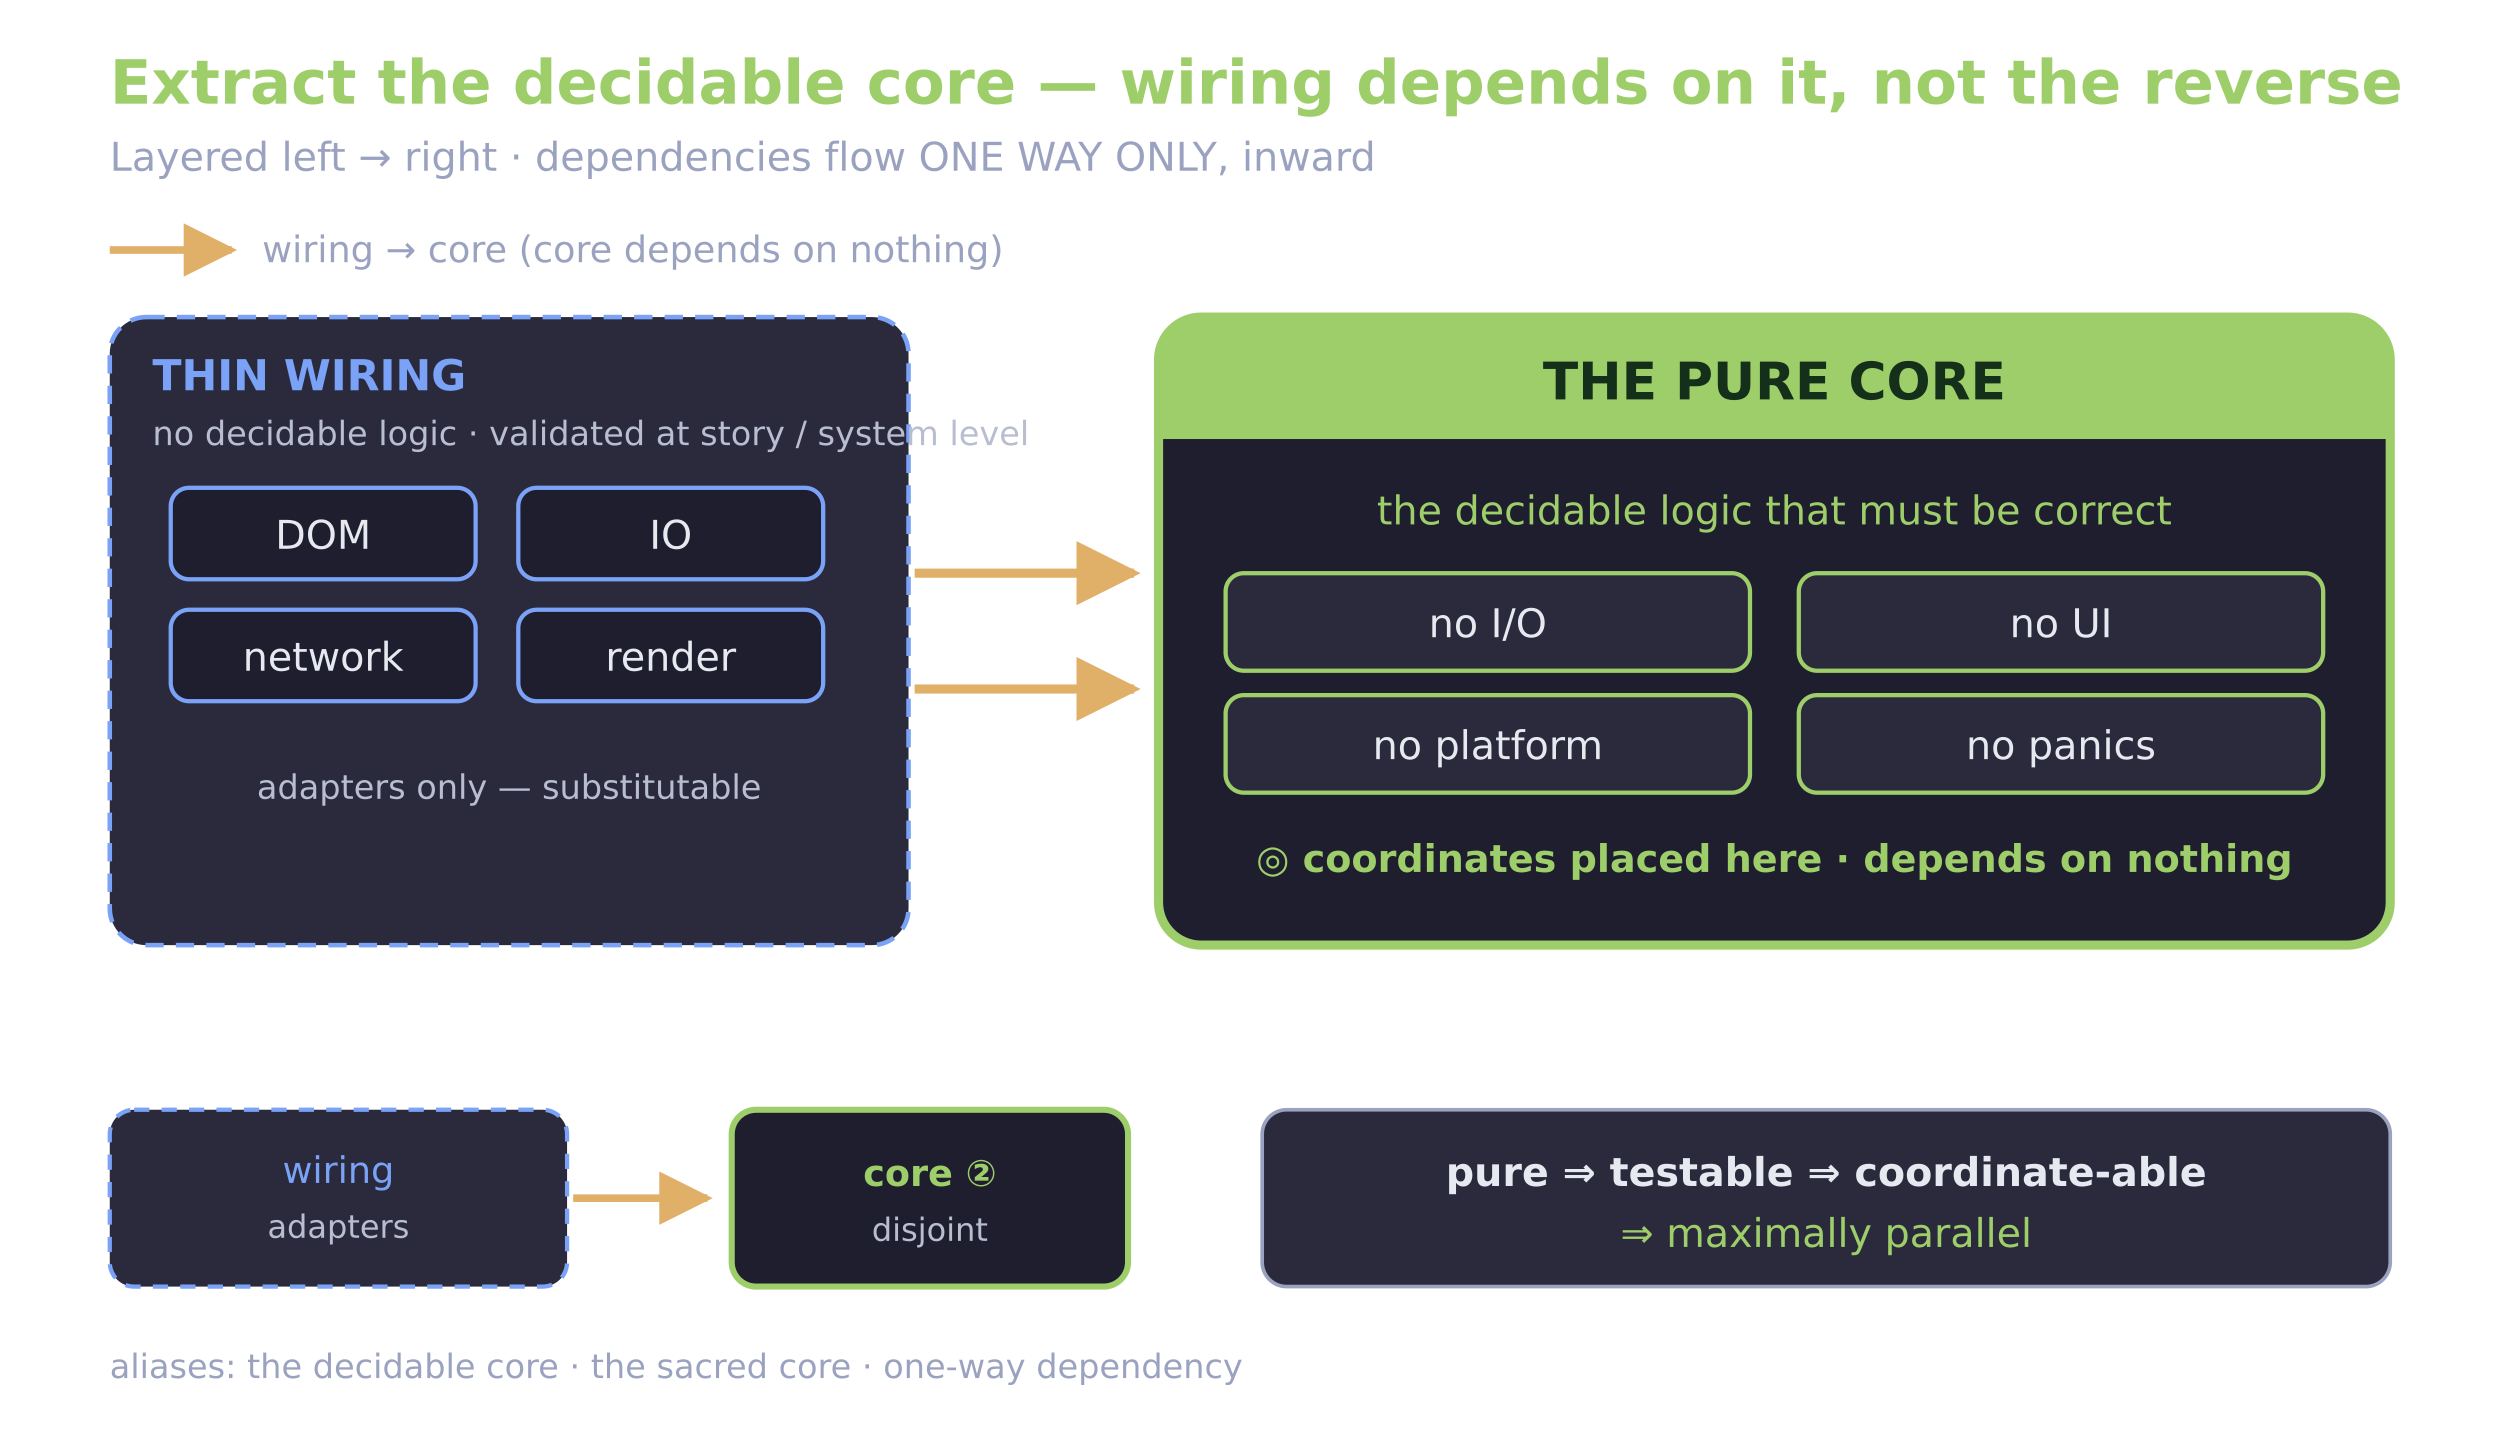
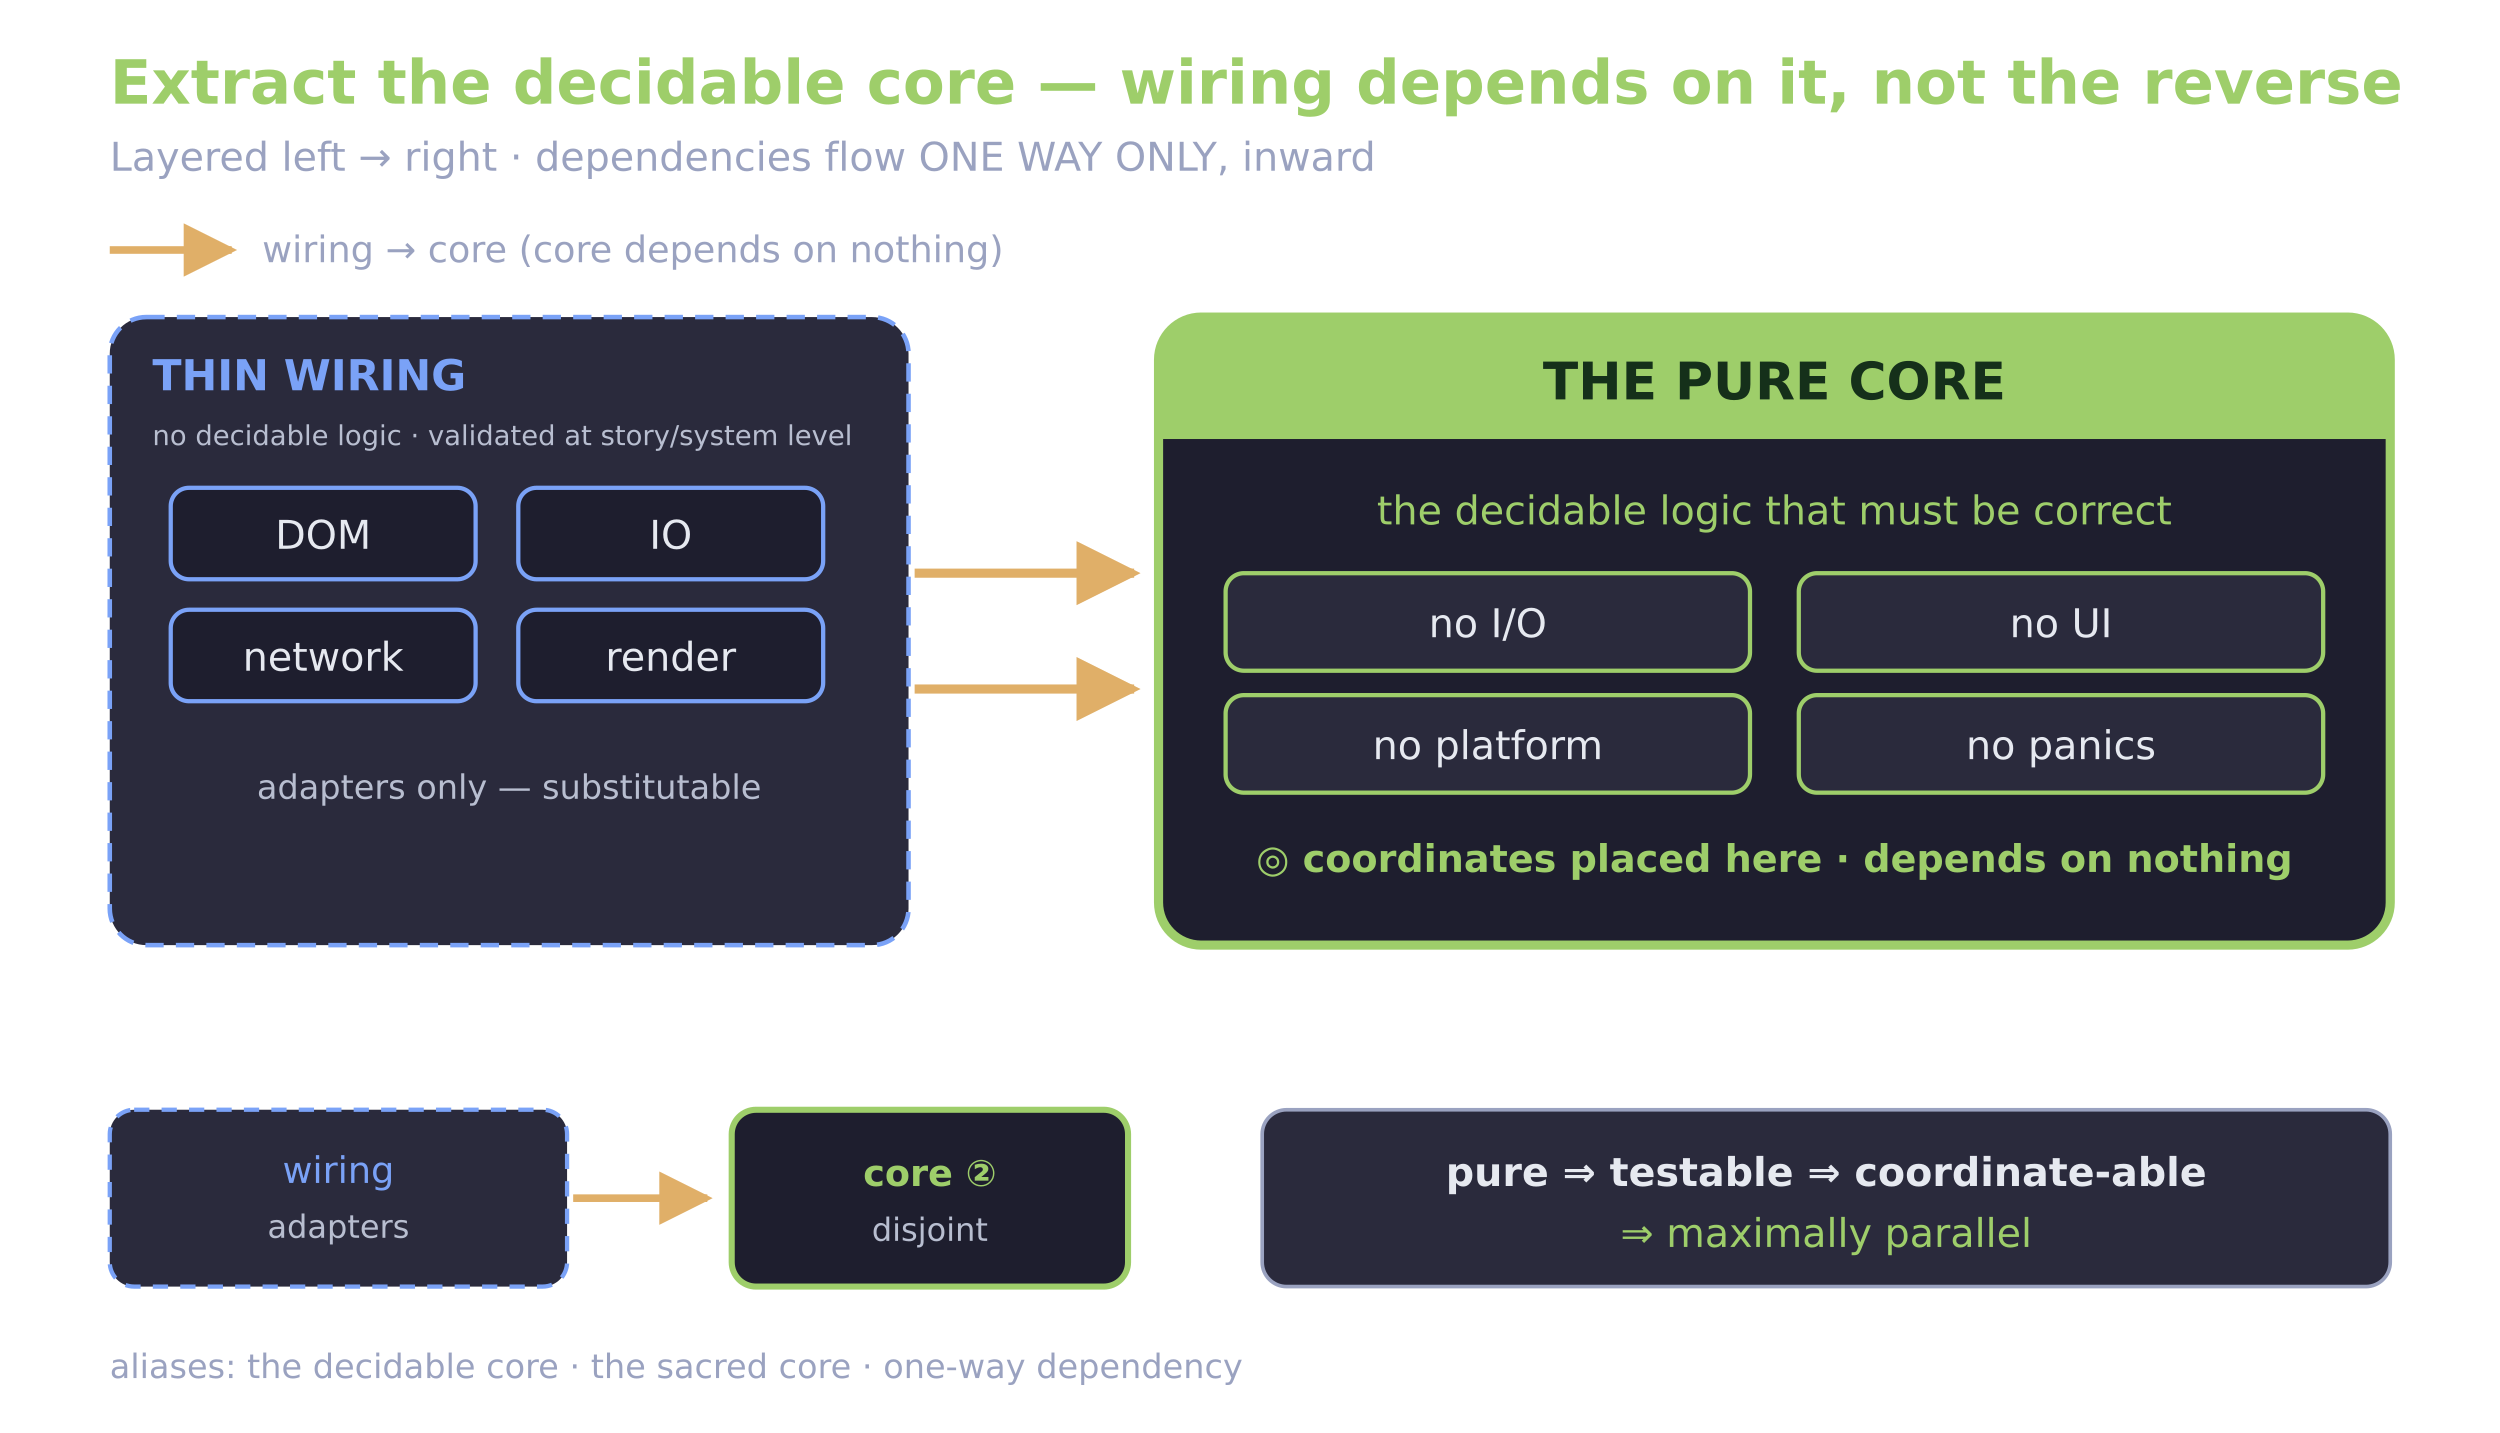
<svg xmlns="http://www.w3.org/2000/svg" viewBox="0 0 820 470" font-family="DejaVu Sans">
  <defs>
    <marker id="arrowIn" viewBox="0 0 10 10" refX="9" refY="5" markerWidth="7" markerHeight="7" orient="auto-start-reverse">
      <path d="M0,0 L10,5 L0,10 z" fill="#e0af68" />
    </marker>
  </defs>
  <text x="36" y="34" font-size="20" font-weight="bold" fill="#9ece6a">Extract the decidable core — wiring depends on it, not the reverse</text>
  <text x="36" y="56" font-size="13" fill="#9aa2c0">Layered left → right · dependencies flow ONE WAY ONLY, inward</text>
  <g transform="translate(36,76)">
    <line x1="0" y1="6" x2="40" y2="6" stroke="#e0af68" stroke-width="2.5" marker-end="url(#arrowIn)" />
    <text x="50" y="10" font-size="12" fill="#9aa2c0">wiring → core (core depends on nothing)</text>
  </g>
  <rect x="36" y="104" width="262" height="206" rx="12" fill="#2a2a3c" stroke="#7aa2f7" stroke-width="1.5" stroke-dasharray="6 4" />
  <text x="50" y="128" font-size="14" font-weight="bold" fill="#7aa2f7">THIN WIRING</text>
-   <text x="50" y="146" font-size="11" fill="#b8bed0">no decidable logic · validated at story / system level</text>
+   <text x="50" y="146" font-size="9" fill="#b8bed0">no decidable logic · validated at story/system level</text>
  <g font-size="13" fill="#e6e9f0">
    <rect x="56" y="160" width="100" height="30" rx="6" fill="#1e1e2e" stroke="#7aa2f7" stroke-width="1.4" />
    <text x="106" y="180" text-anchor="middle">DOM</text>
    <rect x="170" y="160" width="100" height="30" rx="6" fill="#1e1e2e" stroke="#7aa2f7" stroke-width="1.4" />
    <text x="220" y="180" text-anchor="middle">IO</text>
    <rect x="56" y="200" width="100" height="30" rx="6" fill="#1e1e2e" stroke="#7aa2f7" stroke-width="1.4" />
    <text x="106" y="220" text-anchor="middle">network</text>
    <rect x="170" y="200" width="100" height="30" rx="6" fill="#1e1e2e" stroke="#7aa2f7" stroke-width="1.4" />
    <text x="220" y="220" text-anchor="middle">render</text>
  </g>
  <text x="167" y="262" text-anchor="middle" font-size="11" fill="#b8bed0">adapters only — substitutable</text>
  <g>
    <line x1="300" y1="188" x2="372" y2="188" stroke="#e0af68" stroke-width="3" marker-end="url(#arrowIn)" />
    <line x1="300" y1="226" x2="372" y2="226" stroke="#e0af68" stroke-width="3" marker-end="url(#arrowIn)" />
  </g>
  <rect x="380" y="104" width="404" height="206" rx="14" fill="#1e1e2e" stroke="#9ece6a" stroke-width="3" />
  <rect x="380" y="104" width="404" height="40" rx="14" fill="#9ece6a" />
  <rect x="380" y="124" width="404" height="20" fill="#9ece6a" />
  <text x="582" y="131" text-anchor="middle" font-size="17" font-weight="bold" fill="#15301a">THE PURE CORE</text>
  <text x="582" y="172" text-anchor="middle" font-size="13" fill="#9ece6a">the decidable logic that must be correct</text>
  <g font-size="13" fill="#e6e9f0">
    <rect x="402" y="188" width="172" height="32" rx="6" fill="#2a2a3c" stroke="#9ece6a" stroke-width="1.4" />
    <text x="488" y="209" text-anchor="middle">no I/O</text>
    <rect x="590" y="188" width="172" height="32" rx="6" fill="#2a2a3c" stroke="#9ece6a" stroke-width="1.4" />
    <text x="676" y="209" text-anchor="middle">no UI</text>
    <rect x="402" y="228" width="172" height="32" rx="6" fill="#2a2a3c" stroke="#9ece6a" stroke-width="1.4" />
    <text x="488" y="249" text-anchor="middle">no platform</text>
    <rect x="590" y="228" width="172" height="32" rx="6" fill="#2a2a3c" stroke="#9ece6a" stroke-width="1.4" />
    <text x="676" y="249" text-anchor="middle">no panics</text>
  </g>
  <text x="582" y="286" text-anchor="middle" font-size="12.5" font-weight="bold" fill="#9ece6a">◎ coordinates placed here · depends on nothing</text>
  <g>
    <rect x="36" y="364" width="150" height="58" rx="8" fill="#2a2a3c" stroke="#7aa2f7" stroke-width="1.4" stroke-dasharray="5 4" />
    <text x="111" y="388" text-anchor="middle" font-size="12" fill="#7aa2f7">wiring</text>
    <text x="111" y="406" text-anchor="middle" font-size="10.5" fill="#b8bed0">adapters</text>
    <line x1="188" y1="393" x2="232" y2="393" stroke="#e0af68" stroke-width="2.5" marker-end="url(#arrowIn)" />
    <rect x="240" y="364" width="130" height="58" rx="8" fill="#1e1e2e" stroke="#9ece6a" stroke-width="2" />
    <text x="305" y="389" text-anchor="middle" font-size="12" font-weight="bold" fill="#9ece6a">core ②</text>
    <text x="305" y="407" text-anchor="middle" font-size="10.5" fill="#b8bed0">disjoint</text>
  </g>
  <g transform="translate(414,364)" font-size="13">
    <rect x="0" y="0" width="370" height="58" rx="8" fill="#2a2a3c" stroke="#9aa2c0" stroke-width="1.2" />
    <text x="185" y="25" text-anchor="middle" font-weight="bold" fill="#e6e9f0">pure ⇒ testable ⇒ coordinate-able</text>
    <text x="185" y="45" text-anchor="middle" fill="#9ece6a">⇒ maximally parallel</text>
  </g>
  <text x="36" y="452" font-size="11" fill="#9aa2c0">aliases: the decidable core · the sacred core · one-way dependency</text>
</svg>
